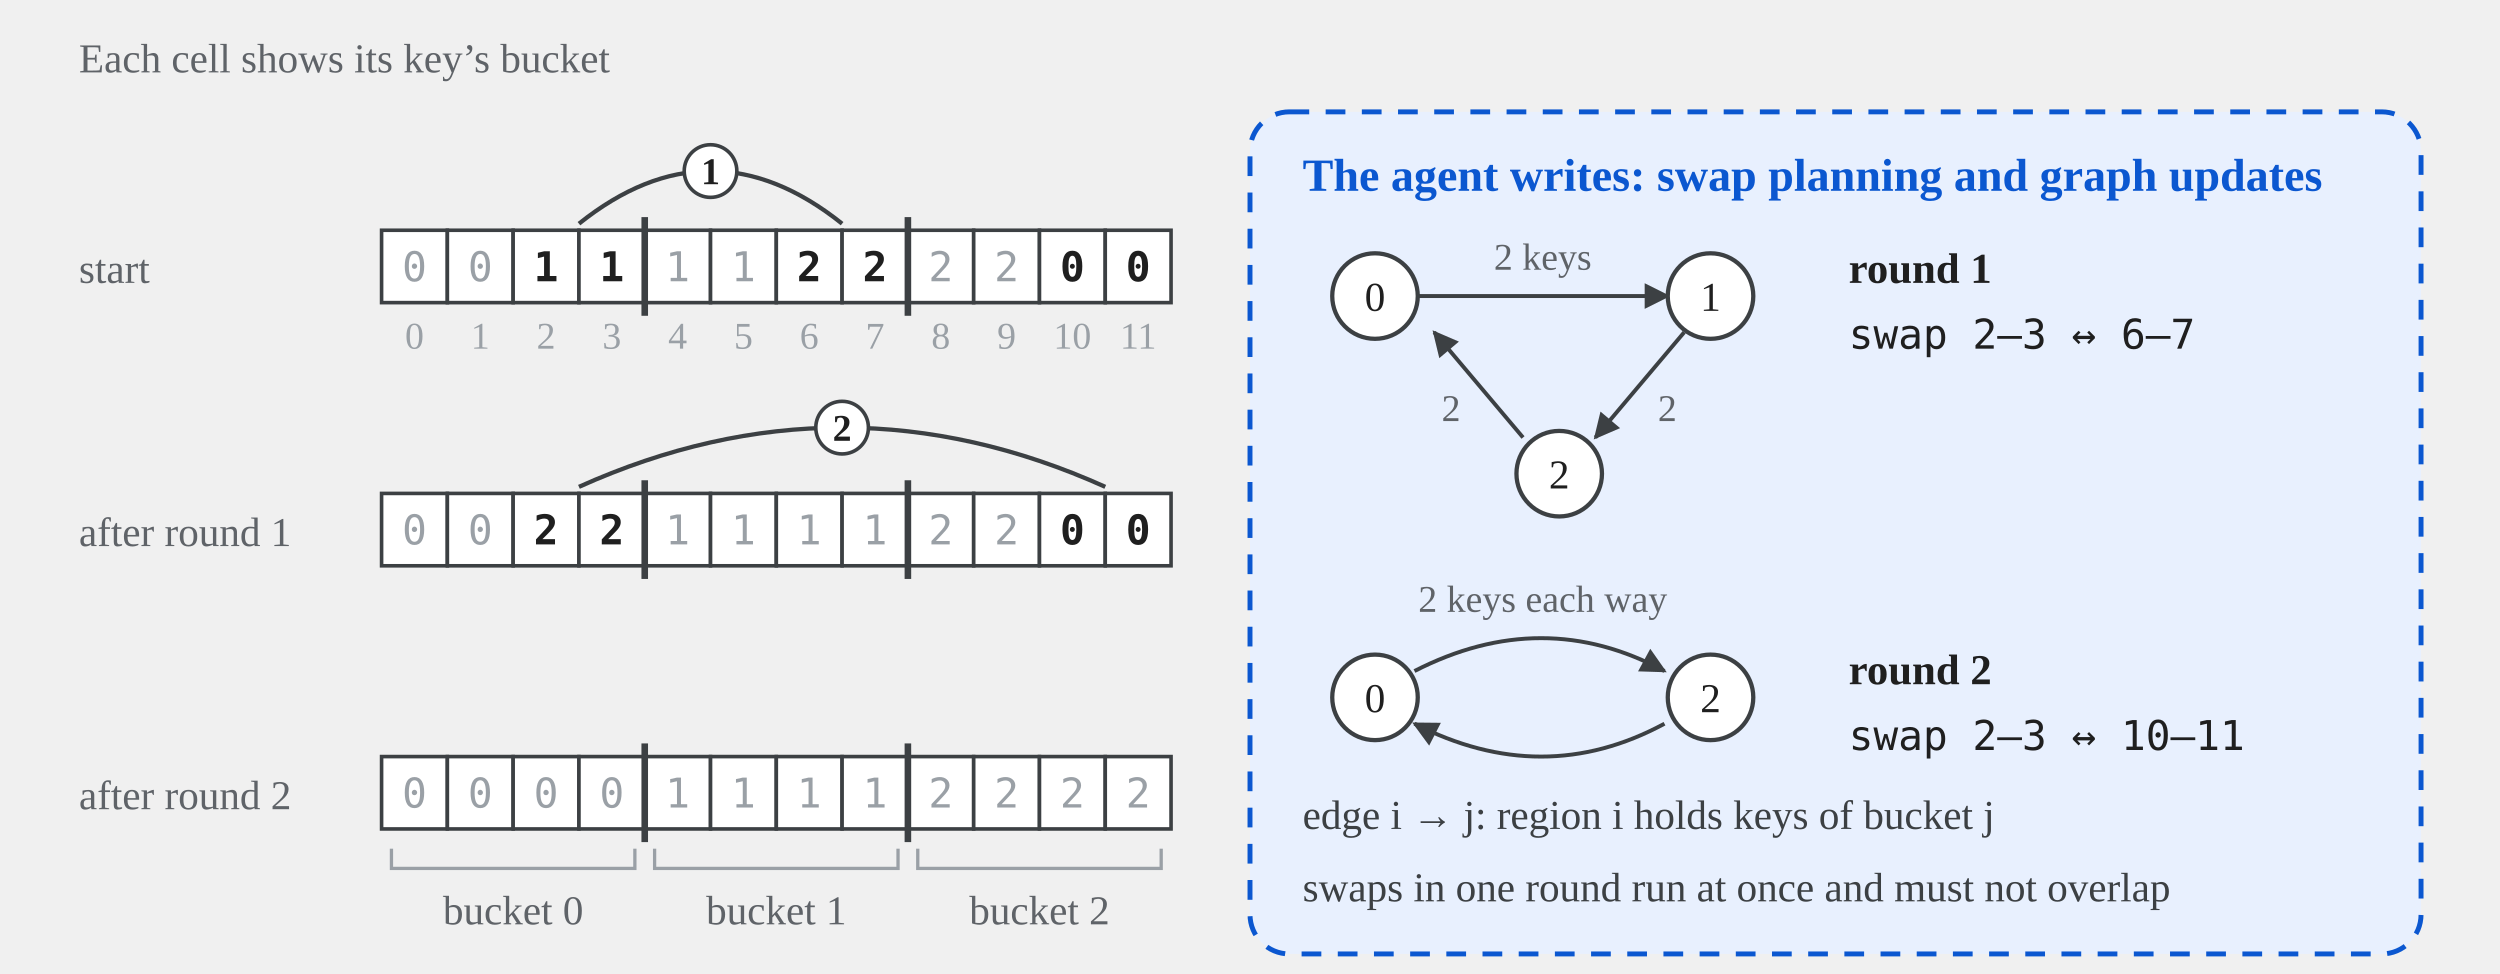
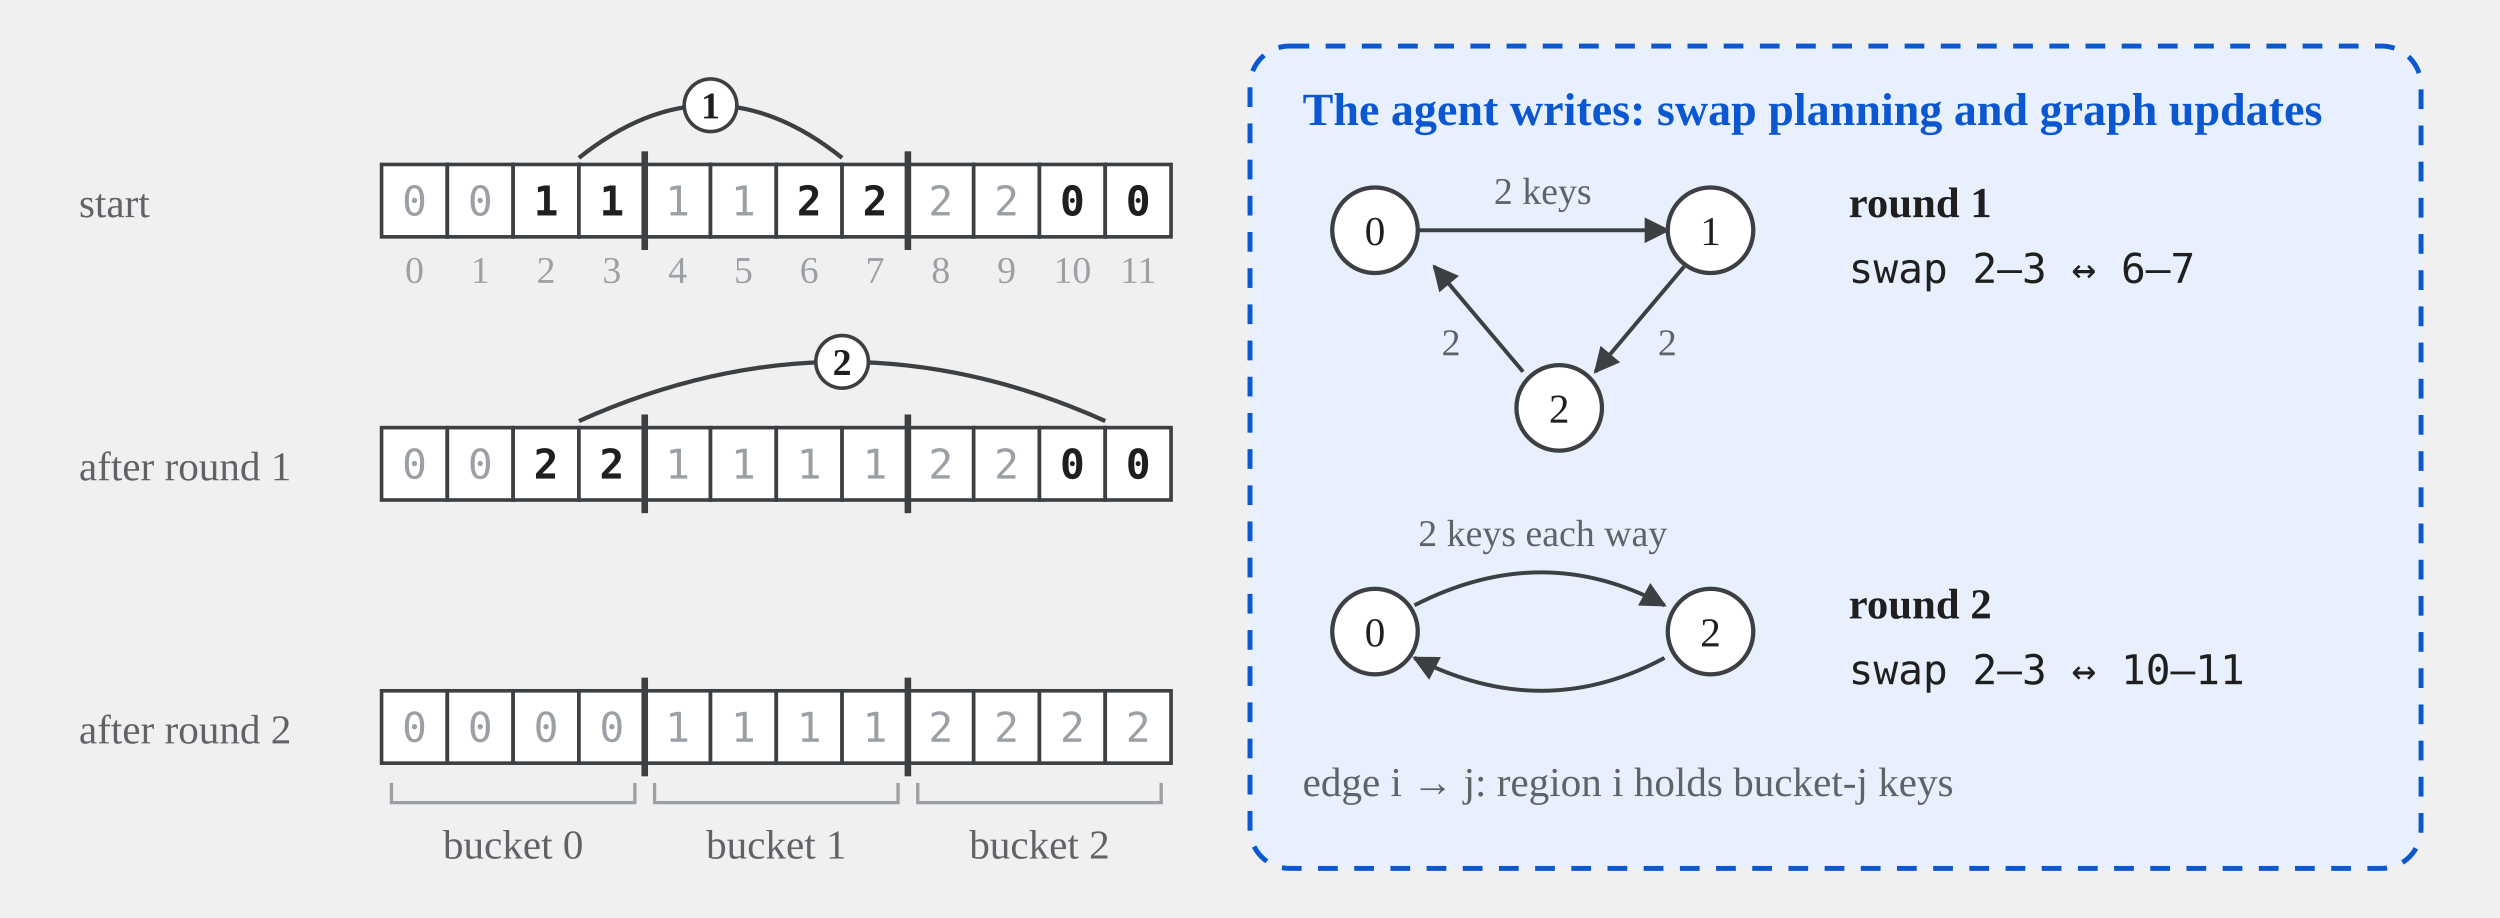
- <svg xmlns="http://www.w3.org/2000/svg" viewBox="0 0 760 296" role="img" aria-label="Twelve keys, shown by bucket, must end in three bucket intervals. At the start, region 0 holds 2 keys of bucket 1, region 1 holds 2 of bucket 2 and region 2 holds 2 of bucket 0, a cycle in the region graph. Round 1 swaps positions 2–3 with 6–7, leaving a two-way cycle between regions 0 and 2; round 2 swaps 2–3 with 10–11 and the graph is empty. Planning these swaps and updating the graph is what the agent writes.">
+ <svg xmlns="http://www.w3.org/2000/svg" viewBox="0 20 760 279" role="img" aria-label="Twelve keys, shown by bucket, must end in three bucket intervals. At the start, region 0 holds 2 keys of bucket 1, region 1 holds 2 of bucket 2 and region 2 holds 2 of bucket 0, a cycle in the region graph. Round 1 swaps positions 2–3 with 6–7, leaving a two-way cycle between regions 0 and 2; round 2 swaps 2–3 with 10–11 and the graph is empty. Planning these swaps and updating the graph is what the agent writes.">
  <defs>
    <marker id="regionssort-ar" viewBox="0 0 10 10" refX="9" refY="5" markerWidth="6.5" markerHeight="6.5" orient="auto">
      <path d="M0 0L10 5L0 10z" fill="#3c4043" />
    </marker>
  </defs>
-   <text x="24" y="22" font-size="12.5" fill="#5f6368">Each cell shows its key’s bucket</text>
  <text x="24" y="86" font-size="12.5" fill="#5f6368">start</text>
  <rect x="116" y="70" width="20" height="22" fill="#fff" stroke="#3c4043" stroke-width="1.1" />
  <text x="126" y="85.5" font-size="12.5" text-anchor="middle" fill="#9aa0a6" font-family="ui-monospace,Menlo,monospace">0</text>
  <rect x="136" y="70" width="20" height="22" fill="#fff" stroke="#3c4043" stroke-width="1.1" />
  <text x="146" y="85.5" font-size="12.5" text-anchor="middle" fill="#9aa0a6" font-family="ui-monospace,Menlo,monospace">0</text>
  <rect x="156" y="70" width="20" height="22" fill="#fff" stroke="#3c4043" stroke-width="1.1" />
  <text x="166" y="85.5" font-size="12.5" font-weight="700" text-anchor="middle" fill="#1f1f1f" font-family="ui-monospace,Menlo,monospace">1</text>
  <rect x="176" y="70" width="20" height="22" fill="#fff" stroke="#3c4043" stroke-width="1.1" />
  <text x="186" y="85.5" font-size="12.5" font-weight="700" text-anchor="middle" fill="#1f1f1f" font-family="ui-monospace,Menlo,monospace">1</text>
  <rect x="196" y="70" width="20" height="22" fill="#fff" stroke="#3c4043" stroke-width="1.1" />
  <text x="206" y="85.5" font-size="12.5" text-anchor="middle" fill="#9aa0a6" font-family="ui-monospace,Menlo,monospace">1</text>
  <rect x="216" y="70" width="20" height="22" fill="#fff" stroke="#3c4043" stroke-width="1.1" />
  <text x="226" y="85.5" font-size="12.5" text-anchor="middle" fill="#9aa0a6" font-family="ui-monospace,Menlo,monospace">1</text>
  <rect x="236" y="70" width="20" height="22" fill="#fff" stroke="#3c4043" stroke-width="1.1" />
  <text x="246" y="85.5" font-size="12.5" font-weight="700" text-anchor="middle" fill="#1f1f1f" font-family="ui-monospace,Menlo,monospace">2</text>
  <rect x="256" y="70" width="20" height="22" fill="#fff" stroke="#3c4043" stroke-width="1.1" />
  <text x="266" y="85.5" font-size="12.5" font-weight="700" text-anchor="middle" fill="#1f1f1f" font-family="ui-monospace,Menlo,monospace">2</text>
  <rect x="276" y="70" width="20" height="22" fill="#fff" stroke="#3c4043" stroke-width="1.1" />
  <text x="286" y="85.5" font-size="12.5" text-anchor="middle" fill="#9aa0a6" font-family="ui-monospace,Menlo,monospace">2</text>
  <rect x="296" y="70" width="20" height="22" fill="#fff" stroke="#3c4043" stroke-width="1.1" />
  <text x="306" y="85.5" font-size="12.5" text-anchor="middle" fill="#9aa0a6" font-family="ui-monospace,Menlo,monospace">2</text>
  <rect x="316" y="70" width="20" height="22" fill="#fff" stroke="#3c4043" stroke-width="1.1" />
  <text x="326" y="85.5" font-size="12.5" font-weight="700" text-anchor="middle" fill="#1f1f1f" font-family="ui-monospace,Menlo,monospace">0</text>
  <rect x="336" y="70" width="20" height="22" fill="#fff" stroke="#3c4043" stroke-width="1.1" />
  <text x="346" y="85.5" font-size="12.5" font-weight="700" text-anchor="middle" fill="#1f1f1f" font-family="ui-monospace,Menlo,monospace">0</text>
  <text x="24" y="166" font-size="12.5" fill="#5f6368">after round 1</text>
  <rect x="116" y="150" width="20" height="22" fill="#fff" stroke="#3c4043" stroke-width="1.1" />
  <text x="126" y="165.5" font-size="12.5" text-anchor="middle" fill="#9aa0a6" font-family="ui-monospace,Menlo,monospace">0</text>
  <rect x="136" y="150" width="20" height="22" fill="#fff" stroke="#3c4043" stroke-width="1.1" />
  <text x="146" y="165.5" font-size="12.5" text-anchor="middle" fill="#9aa0a6" font-family="ui-monospace,Menlo,monospace">0</text>
  <rect x="156" y="150" width="20" height="22" fill="#fff" stroke="#3c4043" stroke-width="1.1" />
  <text x="166" y="165.5" font-size="12.5" font-weight="700" text-anchor="middle" fill="#1f1f1f" font-family="ui-monospace,Menlo,monospace">2</text>
  <rect x="176" y="150" width="20" height="22" fill="#fff" stroke="#3c4043" stroke-width="1.1" />
  <text x="186" y="165.5" font-size="12.5" font-weight="700" text-anchor="middle" fill="#1f1f1f" font-family="ui-monospace,Menlo,monospace">2</text>
  <rect x="196" y="150" width="20" height="22" fill="#fff" stroke="#3c4043" stroke-width="1.1" />
  <text x="206" y="165.5" font-size="12.5" text-anchor="middle" fill="#9aa0a6" font-family="ui-monospace,Menlo,monospace">1</text>
  <rect x="216" y="150" width="20" height="22" fill="#fff" stroke="#3c4043" stroke-width="1.1" />
  <text x="226" y="165.5" font-size="12.5" text-anchor="middle" fill="#9aa0a6" font-family="ui-monospace,Menlo,monospace">1</text>
  <rect x="236" y="150" width="20" height="22" fill="#fff" stroke="#3c4043" stroke-width="1.1" />
  <text x="246" y="165.5" font-size="12.5" text-anchor="middle" fill="#9aa0a6" font-family="ui-monospace,Menlo,monospace">1</text>
  <rect x="256" y="150" width="20" height="22" fill="#fff" stroke="#3c4043" stroke-width="1.1" />
  <text x="266" y="165.5" font-size="12.5" text-anchor="middle" fill="#9aa0a6" font-family="ui-monospace,Menlo,monospace">1</text>
  <rect x="276" y="150" width="20" height="22" fill="#fff" stroke="#3c4043" stroke-width="1.1" />
  <text x="286" y="165.5" font-size="12.5" text-anchor="middle" fill="#9aa0a6" font-family="ui-monospace,Menlo,monospace">2</text>
  <rect x="296" y="150" width="20" height="22" fill="#fff" stroke="#3c4043" stroke-width="1.1" />
  <text x="306" y="165.5" font-size="12.5" text-anchor="middle" fill="#9aa0a6" font-family="ui-monospace,Menlo,monospace">2</text>
  <rect x="316" y="150" width="20" height="22" fill="#fff" stroke="#3c4043" stroke-width="1.1" />
  <text x="326" y="165.5" font-size="12.5" font-weight="700" text-anchor="middle" fill="#1f1f1f" font-family="ui-monospace,Menlo,monospace">0</text>
  <rect x="336" y="150" width="20" height="22" fill="#fff" stroke="#3c4043" stroke-width="1.1" />
  <text x="346" y="165.5" font-size="12.5" font-weight="700" text-anchor="middle" fill="#1f1f1f" font-family="ui-monospace,Menlo,monospace">0</text>
  <text x="24" y="246" font-size="12.5" fill="#5f6368">after round 2</text>
  <rect x="116" y="230" width="20" height="22" fill="#fff" stroke="#3c4043" stroke-width="1.1" />
  <text x="126" y="245.5" font-size="12.5" text-anchor="middle" fill="#9aa0a6" font-family="ui-monospace,Menlo,monospace">0</text>
  <rect x="136" y="230" width="20" height="22" fill="#fff" stroke="#3c4043" stroke-width="1.1" />
  <text x="146" y="245.5" font-size="12.5" text-anchor="middle" fill="#9aa0a6" font-family="ui-monospace,Menlo,monospace">0</text>
  <rect x="156" y="230" width="20" height="22" fill="#fff" stroke="#3c4043" stroke-width="1.1" />
  <text x="166" y="245.5" font-size="12.5" text-anchor="middle" fill="#9aa0a6" font-family="ui-monospace,Menlo,monospace">0</text>
  <rect x="176" y="230" width="20" height="22" fill="#fff" stroke="#3c4043" stroke-width="1.1" />
  <text x="186" y="245.5" font-size="12.5" text-anchor="middle" fill="#9aa0a6" font-family="ui-monospace,Menlo,monospace">0</text>
  <rect x="196" y="230" width="20" height="22" fill="#fff" stroke="#3c4043" stroke-width="1.1" />
  <text x="206" y="245.5" font-size="12.5" text-anchor="middle" fill="#9aa0a6" font-family="ui-monospace,Menlo,monospace">1</text>
  <rect x="216" y="230" width="20" height="22" fill="#fff" stroke="#3c4043" stroke-width="1.1" />
  <text x="226" y="245.5" font-size="12.5" text-anchor="middle" fill="#9aa0a6" font-family="ui-monospace,Menlo,monospace">1</text>
  <rect x="236" y="230" width="20" height="22" fill="#fff" stroke="#3c4043" stroke-width="1.1" />
  <text x="246" y="245.5" font-size="12.5" text-anchor="middle" fill="#9aa0a6" font-family="ui-monospace,Menlo,monospace">1</text>
  <rect x="256" y="230" width="20" height="22" fill="#fff" stroke="#3c4043" stroke-width="1.1" />
  <text x="266" y="245.5" font-size="12.5" text-anchor="middle" fill="#9aa0a6" font-family="ui-monospace,Menlo,monospace">1</text>
  <rect x="276" y="230" width="20" height="22" fill="#fff" stroke="#3c4043" stroke-width="1.1" />
  <text x="286" y="245.5" font-size="12.5" text-anchor="middle" fill="#9aa0a6" font-family="ui-monospace,Menlo,monospace">2</text>
  <rect x="296" y="230" width="20" height="22" fill="#fff" stroke="#3c4043" stroke-width="1.1" />
  <text x="306" y="245.5" font-size="12.5" text-anchor="middle" fill="#9aa0a6" font-family="ui-monospace,Menlo,monospace">2</text>
  <rect x="316" y="230" width="20" height="22" fill="#fff" stroke="#3c4043" stroke-width="1.1" />
  <text x="326" y="245.5" font-size="12.5" text-anchor="middle" fill="#9aa0a6" font-family="ui-monospace,Menlo,monospace">2</text>
  <rect x="336" y="230" width="20" height="22" fill="#fff" stroke="#3c4043" stroke-width="1.1" />
  <text x="346" y="245.5" font-size="12.5" text-anchor="middle" fill="#9aa0a6" font-family="ui-monospace,Menlo,monospace">2</text>
  <text x="126" y="106" font-size="11.5" text-anchor="middle" fill="#9aa0a6">0</text>
  <text x="146" y="106" font-size="11.5" text-anchor="middle" fill="#9aa0a6">1</text>
  <text x="166" y="106" font-size="11.5" text-anchor="middle" fill="#9aa0a6">2</text>
  <text x="186" y="106" font-size="11.5" text-anchor="middle" fill="#9aa0a6">3</text>
  <text x="206" y="106" font-size="11.5" text-anchor="middle" fill="#9aa0a6">4</text>
  <text x="226" y="106" font-size="11.5" text-anchor="middle" fill="#9aa0a6">5</text>
  <text x="246" y="106" font-size="11.5" text-anchor="middle" fill="#9aa0a6">6</text>
  <text x="266" y="106" font-size="11.5" text-anchor="middle" fill="#9aa0a6">7</text>
  <text x="286" y="106" font-size="11.5" text-anchor="middle" fill="#9aa0a6">8</text>
  <text x="306" y="106" font-size="11.5" text-anchor="middle" fill="#9aa0a6">9</text>
  <text x="326" y="106" font-size="11.5" text-anchor="middle" fill="#9aa0a6">10</text>
  <text x="346" y="106" font-size="11.5" text-anchor="middle" fill="#9aa0a6">11</text>
  <line x1="196" y1="66" x2="196" y2="96" stroke="#3c4043" stroke-width="2" />
  <line x1="276" y1="66" x2="276" y2="96" stroke="#3c4043" stroke-width="2" />
  <line x1="196" y1="146" x2="196" y2="176" stroke="#3c4043" stroke-width="2" />
  <line x1="276" y1="146" x2="276" y2="176" stroke="#3c4043" stroke-width="2" />
  <line x1="196" y1="226" x2="196" y2="256" stroke="#3c4043" stroke-width="2" />
  <line x1="276" y1="226" x2="276" y2="256" stroke="#3c4043" stroke-width="2" />
  <path d="M176 68 Q216.0 36 256 68" fill="none" stroke="#3c4043" stroke-width="1.3" />
  <circle cx="216.0" cy="52.0" r="8" fill="#fff" stroke="#3c4043" stroke-width="1.1" />
  <text x="216.0" y="56.0" font-size="11.5" font-weight="600" text-anchor="middle" fill="#1f1f1f">1</text>
  <path d="M176 148 Q256.0 112 336 148" fill="none" stroke="#3c4043" stroke-width="1.3" />
  <circle cx="256.0" cy="130.0" r="8" fill="#fff" stroke="#3c4043" stroke-width="1.1" />
  <text x="256.0" y="134.0" font-size="11.5" font-weight="600" text-anchor="middle" fill="#1f1f1f">2</text>
  <path d="M119 258V264H193V258" fill="none" stroke="#9aa0a6" stroke-width="1" />
  <text x="156" y="281" font-size="12.5" text-anchor="middle" fill="#5f6368">bucket 0</text>
  <path d="M199 258V264H273V258" fill="none" stroke="#9aa0a6" stroke-width="1" />
  <text x="236" y="281" font-size="12.5" text-anchor="middle" fill="#5f6368">bucket 1</text>
  <path d="M279 258V264H353V258" fill="none" stroke="#9aa0a6" stroke-width="1" />
  <text x="316" y="281" font-size="12.5" text-anchor="middle" fill="#5f6368">bucket 2</text>
-   <rect x="380" y="34" width="356" height="256" rx="12" fill="#e8f0fe" stroke="#0b57d0" stroke-width="1.5" stroke-dasharray="6 5" />
+   <rect x="380" y="34" width="356" height="250" rx="12" fill="#e8f0fe" stroke="#0b57d0" stroke-width="1.5" stroke-dasharray="6 5" />
  <text x="396" y="58" font-size="14" font-weight="600" fill="#0b57d0">The agent writes: swap planning and graph updates</text>
  <line x1="431" y1="90" x2="507" y2="90" stroke="#3c4043" stroke-width="1.2" marker-end="url(#regionssort-ar)" />
  <line x1="512" y1="101" x2="485" y2="133" stroke="#3c4043" stroke-width="1.2" marker-end="url(#regionssort-ar)" />
  <line x1="463" y1="133" x2="436" y2="101" stroke="#3c4043" stroke-width="1.2" marker-end="url(#regionssort-ar)" />
  <circle cx="418" cy="90" r="13" fill="#fff" stroke="#3c4043" stroke-width="1.3" />
  <text x="418" y="94.5" font-size="12.5" text-anchor="middle" fill="#1f1f1f">0</text>
  <circle cx="520" cy="90" r="13" fill="#fff" stroke="#3c4043" stroke-width="1.3" />
  <text x="520" y="94.5" font-size="12.5" text-anchor="middle" fill="#1f1f1f">1</text>
  <circle cx="474" cy="144" r="13" fill="#fff" stroke="#3c4043" stroke-width="1.3" />
  <text x="474" y="148.5" font-size="12.5" text-anchor="middle" fill="#1f1f1f">2</text>
  <text x="469" y="82" font-size="11.5" text-anchor="middle" fill="#5f6368">2 keys</text>
  <text x="504" y="128" font-size="11.5" text-anchor="start" fill="#5f6368">2</text>
  <text x="444" y="128" font-size="11.5" text-anchor="end" fill="#5f6368">2</text>
  <text x="562" y="86" font-size="13" font-weight="600" fill="#1f1f1f">round 1</text>
  <text x="562" y="106" font-size="12.5" fill="#1f1f1f" font-family="ui-monospace,Menlo,monospace">swap 2–3 ↔ 6–7</text>
  <path d="M430 204 Q469 184 506 204" fill="none" stroke="#3c4043" stroke-width="1.2" marker-end="url(#regionssort-ar)" />
  <path d="M506 220 Q469 240 430 220" fill="none" stroke="#3c4043" stroke-width="1.2" marker-end="url(#regionssort-ar)" />
  <circle cx="418" cy="212" r="13" fill="#fff" stroke="#3c4043" stroke-width="1.3" />
  <text x="418" y="216.5" font-size="12.5" text-anchor="middle" fill="#1f1f1f">0</text>
  <circle cx="520" cy="212" r="13" fill="#fff" stroke="#3c4043" stroke-width="1.3" />
  <text x="520" y="216.5" font-size="12.5" text-anchor="middle" fill="#1f1f1f">2</text>
  <text x="469" y="186" font-size="11.5" text-anchor="middle" fill="#5f6368">2 keys each way</text>
  <text x="562" y="208" font-size="13" font-weight="600" fill="#1f1f1f">round 2</text>
  <text x="562" y="228" font-size="12.5" fill="#1f1f1f" font-family="ui-monospace,Menlo,monospace">swap 2–3 ↔ 10–11</text>
-   <text x="396" y="252" font-size="12.5" fill="#3c4043">edge i → j: region i holds keys of bucket j</text>
-   <text x="396" y="274" font-size="12.5" fill="#3c4043">swaps in one round run at once and must not overlap</text>
+   <text x="396" y="262" font-size="12.5" fill="#5f6368">edge i → j: region i holds bucket-j keys</text>
</svg>
